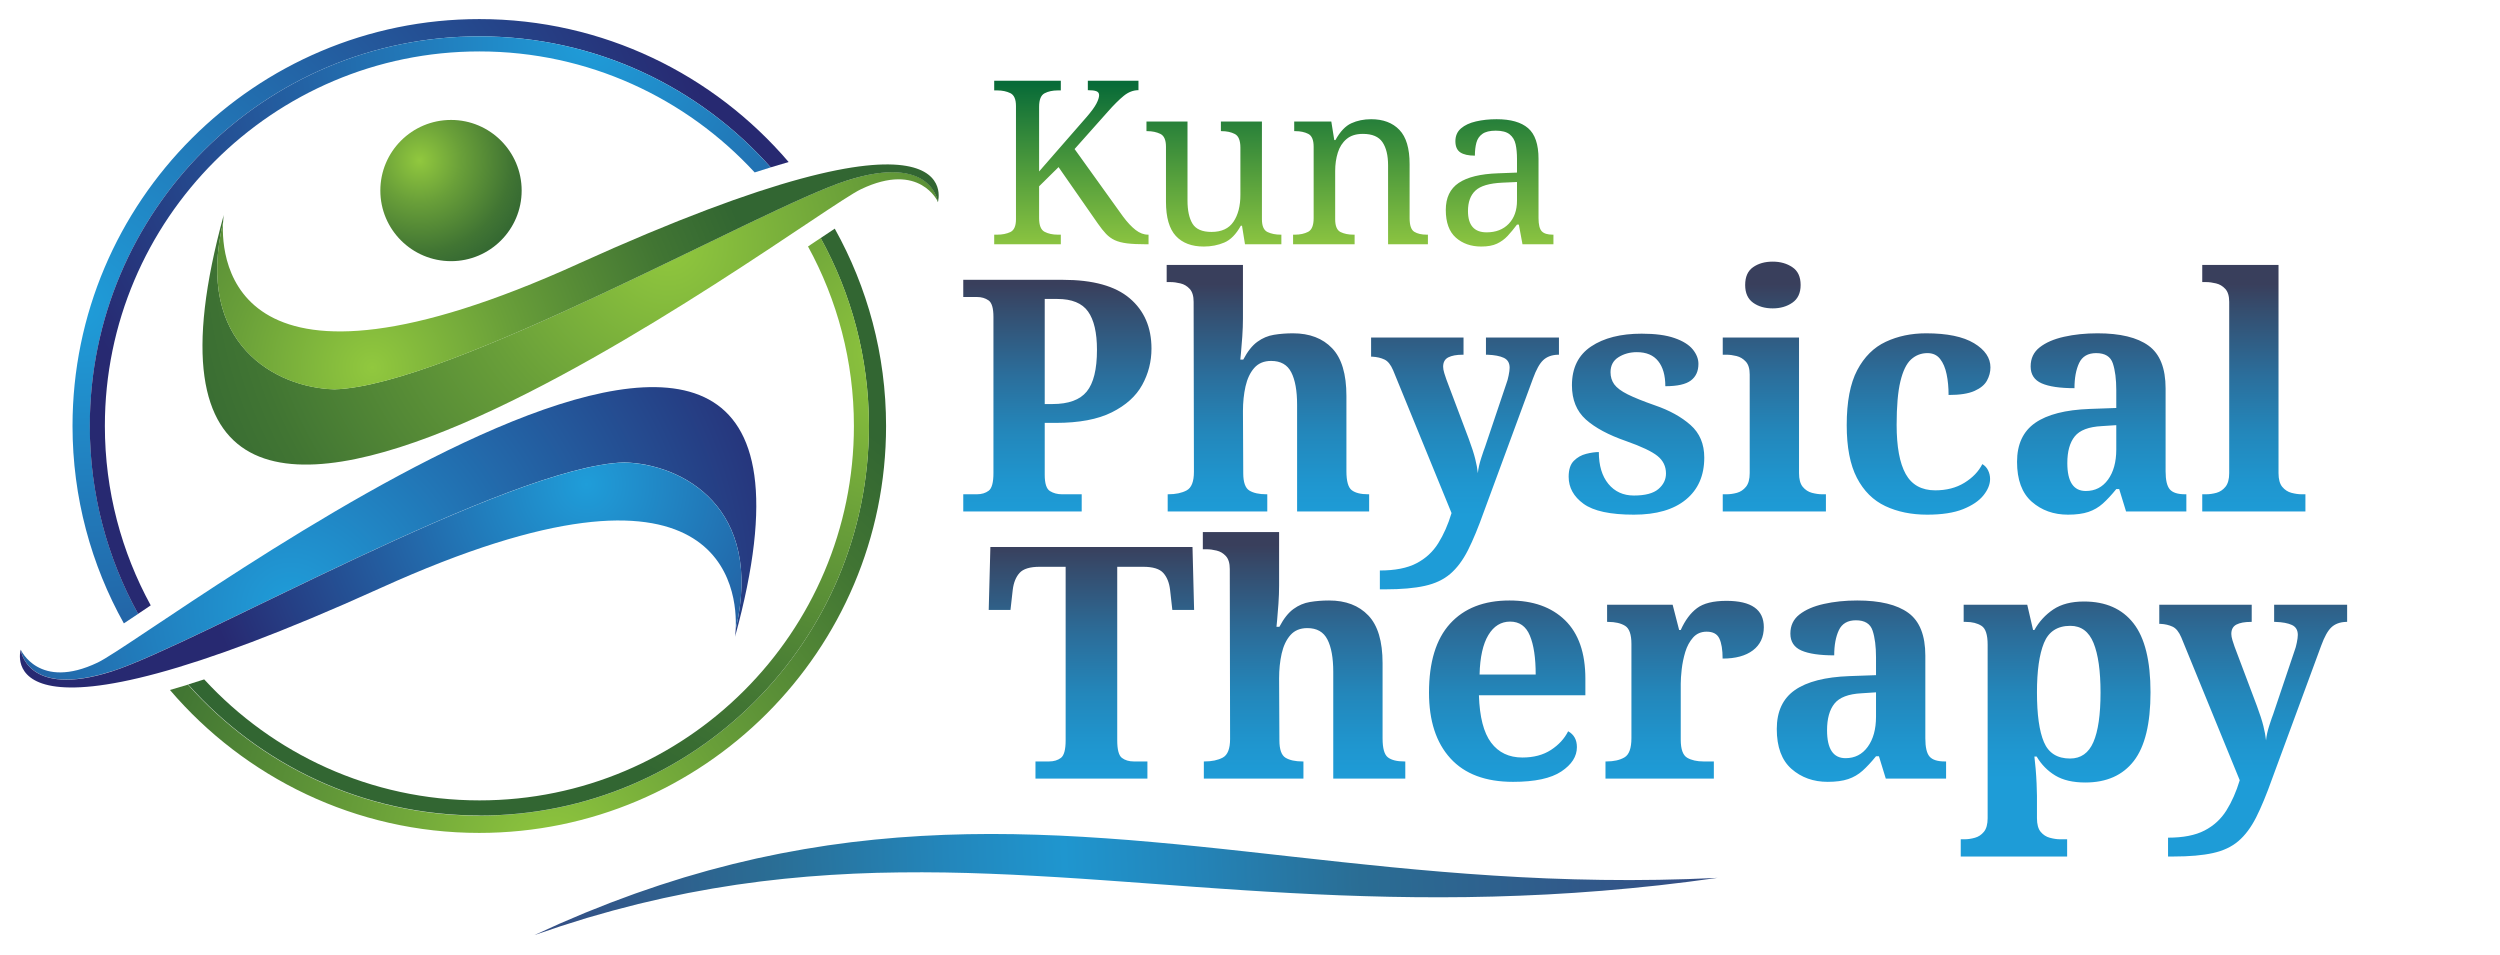
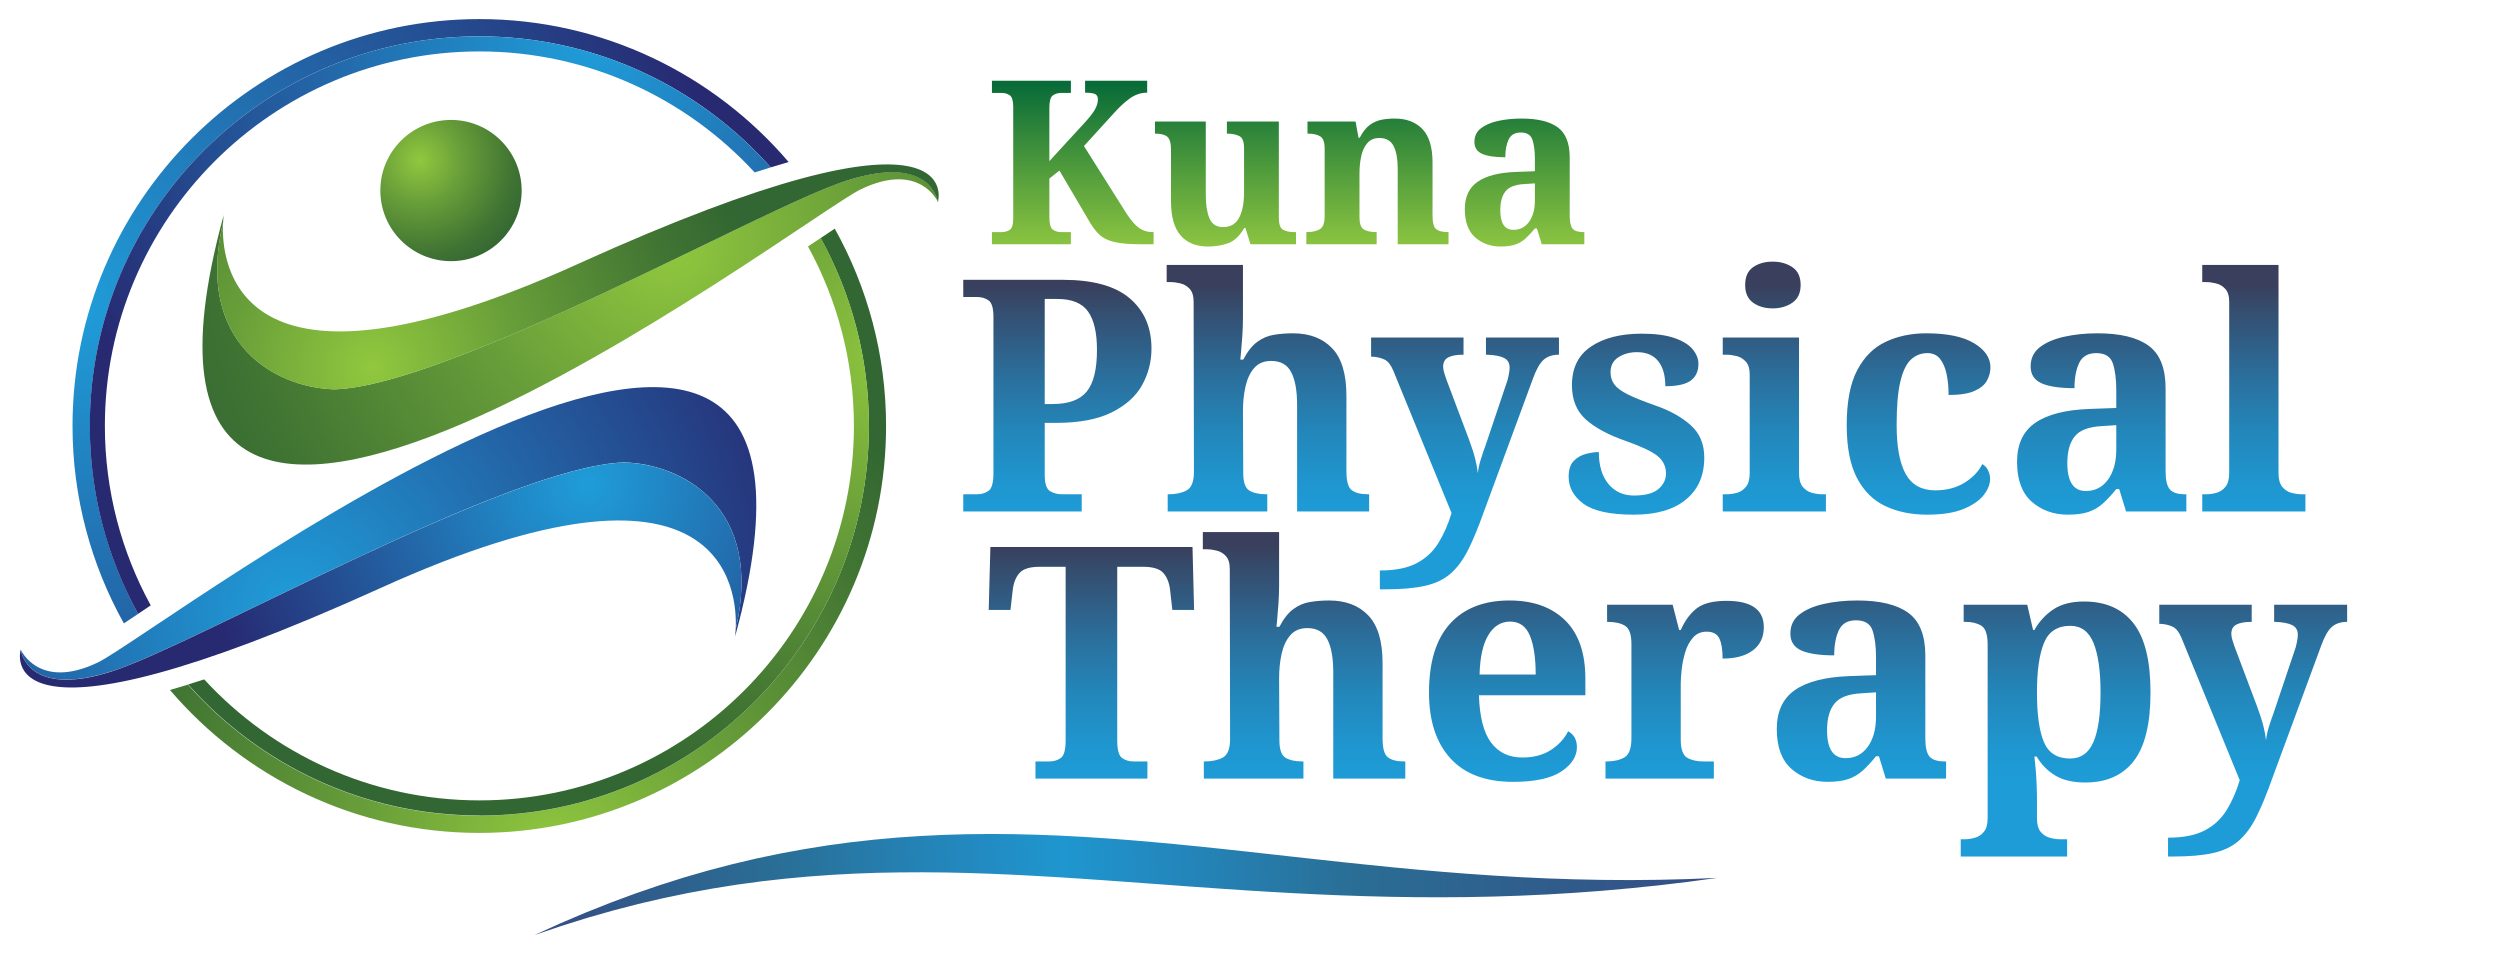
<svg xmlns="http://www.w3.org/2000/svg" xmlns:xlink="http://www.w3.org/1999/xlink" viewBox="0 0 655 250">
  <g id="text-layer" transform="translate(250 14)">
    <defs>
      <style type="text/css">
        @font-face {
          font-family: 'Cinzel';
          font-style: normal;
          font-weight: 500;
          font-display: swap;
          src: url('https://fonts.gstatic.com/s/cinzel/v26/8vIU7ww63mVu7gtR-kwKxNvkNOjw-uTnTYo.ttf') format('truetype');
        }
        @font-face {
          font-family: 'Cinzel';
          font-style: normal;
          font-weight: 600;
          font-display: swap;
          src: url('https://fonts.gstatic.com/s/cinzel/v26/8vIU7ww63mVu7gtR-kwKxNvkNOjw-gjgTYo.ttf') format('truetype');
        }
        @font-face {
          font-family: 'Cinzel';
          font-style: normal;
          font-weight: 700;
          font-display: swap;
          src: url('https://fonts.gstatic.com/s/cinzel/v26/8vIU7ww63mVu7gtR-kwKxNvkNOjw-jHgTYo.ttf') format('truetype');
        }
        text {
          font-family: 'Cinzel', serif;
          font-optical-sizing: auto;
          font-style: normal;
        }
      </style>
      <linearGradient id="wordmark-green-gradient" gradientUnits="userSpaceOnUse" x1="95.29" y1="8" x2="95.29" y2="50.78">
        <stop offset="0" stop-color="#086b38" />
        <stop offset=".52" stop-color="#4f9b3c" />
        <stop offset="1" stop-color="#8dc541" />
      </linearGradient>
      <linearGradient id="wordmark-blue-gradient-physical" gradientUnits="userSpaceOnUse" x1="202.73" y1="60.5" x2="202.73" y2="121.11">
        <stop offset="0" stop-color="#393f5c" />
        <stop offset=".1" stop-color="#354c6d" />
        <stop offset=".39" stop-color="#2b6e9b" />
        <stop offset=".64" stop-color="#2387bb" />
        <stop offset=".86" stop-color="#1f96cf" />
        <stop offset="1" stop-color="#1e9cd7" />
      </linearGradient>
      <linearGradient id="wordmark-blue-gradient-therapy" gradientUnits="userSpaceOnUse" x1="199.83" y1="128.89" x2="199.83" y2="190">
        <stop offset="0" stop-color="#393f5c" />
        <stop offset=".1" stop-color="#354c6d" />
        <stop offset=".39" stop-color="#2b6e9b" />
        <stop offset=".64" stop-color="#2387bb" />
        <stop offset=".86" stop-color="#1f96cf" />
        <stop offset="1" stop-color="#1e9cd7" />
      </linearGradient>
    </defs>
-     <text fill="url(#wordmark-green-gradient)" font-size="60" x="8.2" y="50" font-weight="500">Kuna</text>
+     <text fill="url(#wordmark-green-gradient)" font-size="60" x="8.2" y="50" font-weight="550">Kuna</text>
    <text fill="url(#wordmark-blue-gradient-physical)" font-size="85" x="0" y="120" font-weight="600">Physical</text>
    <text fill="url(#wordmark-blue-gradient-therapy)" font-size="85" x="8.2" y="190" font-weight="600">Therapy</text>
  </g>
  <g id="icon-layer" transform="translate(5 5) scale(2.5)">
    <defs>
      <style>
        .cls-1 {
          fill: url(#radial-gradient-9);
        }

        .cls-2 {
          fill: url(#radial-gradient-5);
        }

        .cls-3 {
          fill: url(#radial-gradient);
        }

        .cls-4 {
          fill: url(#radial-gradient-3);
        }

        .cls-5 {
          fill: url(#radial-gradient-8);
        }

        .cls-6 {
          fill: url(#radial-gradient-2);
        }

        .cls-7 {
          fill: url(#radial-gradient-4);
        }

        .cls-8 {
          fill: url(#radial-gradient-6);
        }

        .cls-9 {
          fill: url(#radial-gradient-7);
        }
      </style>
      <radialGradient gradientUnits="userSpaceOnUse" r="12.32" fy="14.8" fx="41.98" cy="14.8" cx="41.98" id="radial-gradient">
        <stop stop-color="#91c83e" offset="0" />
        <stop stop-color="#699f39" offset=".36" />
        <stop stop-color="#417533" offset=".78" />
        <stop stop-color="#326632" offset="1" />
      </radialGradient>
      <radialGradient xlink:href="#radial-gradient" r="57.26" fy="23.62" fx="67.99" cy="23.62" cx="67.99" id="radial-gradient-2" />
      <radialGradient xlink:href="#radial-gradient" r="41.41" fy="36.52" fx="37" cy="36.52" cx="37" id="radial-gradient-3" />
      <radialGradient gradientUnits="userSpaceOnUse" gradientTransform="translate(412.17 179.74) rotate(-180)" r="57.26" fy="118.09" fx="383.69" cy="118.09" cx="383.69" id="radial-gradient-4">
        <stop stop-color="#1f9dd9" offset="0" />
        <stop stop-color="#272971" offset="1" />
      </radialGradient>
      <radialGradient xlink:href="#radial-gradient-4" r="41.41" fy="130.99" fx="352.71" cy="130.99" cx="352.71" id="radial-gradient-5" />
      <radialGradient xlink:href="#radial-gradient-4" gradientTransform="matrix(1,0,0,1,0,0)" r="68.98" fy="30.26" fx="6.39" cy="30.26" cx="6.39" id="radial-gradient-6" />
      <radialGradient xlink:href="#radial-gradient-4" gradientTransform="matrix(1,0,0,1,0,0)" r="59.97" fy="2.37" fx="59.73" cy="2.37" cx="59.73" id="radial-gradient-7" />
      <radialGradient xlink:href="#radial-gradient" r="55.35" fy="87.75" fx="56.08" cy="87.75" cx="56.08" id="radial-gradient-8" />
      <radialGradient xlink:href="#radial-gradient" r="51.53" fy="35.13" fx="92.25" cy="35.13" cx="92.25" id="radial-gradient-9" />
    </defs>
    <g>
      <g>
        <path d="M37.86,17.97c0,4.09,3.32,7.4,7.41,7.4s7.4-3.32,7.4-7.4-3.31-7.4-7.4-7.4-7.41,3.31-7.41,7.4Z" class="cls-3" />
        <path d="M86.74,16.92c-8.99,2.88-41.65,21.54-53.69,21.88-6.11-.16-14.66-4.73-11.67-17.5.02-.49.07-.78.07-.78-16.16,58.97,60.58.27,66.78-2.69,6.19-2.96,8.08,1.35,8.08,1.35,0,0-.57-5.15-9.56-2.26Z" class="cls-6" />
        <path d="M58.6,25.65c-36.33,16.47-37.43-.41-37.23-4.34-2.98,12.77,5.57,17.34,11.67,17.5,12.05-.34,44.7-19,53.69-21.88,8.99-2.88,9.56,2.26,9.56,2.26,0,0,3.7-12.3-37.7,6.46Z" class="cls-4" />
      </g>
      <g>
        <path d="M9.73,68.35c8.99-2.89,41.65-21.55,53.69-21.89,6.11.16,14.66,4.73,11.68,17.5-.02.49-.07.78-.07.78,16.16-58.97-60.59-.27-66.78,2.69-6.19,2.96-8.08-1.35-8.08-1.35,0,0,.57,5.15,9.56,2.26Z" class="cls-7" />
        <path d="M37.87,59.63c36.33-16.47,37.43.41,37.23,4.34,2.98-12.77-5.57-17.34-11.68-17.5-12.04.34-44.7,19-53.69,21.89C.74,71.24.17,66.09.17,66.09c0,0-3.7,12.3,37.7-6.46Z" class="cls-2" />
      </g>
    </g>
    <path d="M48.24,1.81c12.15,0,23.05,5.31,30.53,13.73.64-.2,1.27-.38,1.88-.56C72.82,5.82,61.2,0,48.24,0,24.72,0,5.6,19.13,5.6,42.64c0,7.5,1.96,14.56,5.38,20.69.47-.31.98-.65,1.5-1-3.22-5.84-5.06-12.55-5.06-19.69C7.41,20.09,25.69,1.81,48.24,1.81Z" class="cls-8" />
    <path d="M13.8,61.45c-3.06-5.59-4.81-12-4.81-18.81C8.99,21,26.6,3.39,48.24,3.39c11.4,0,21.67,4.89,28.85,12.68.57-.19,1.13-.36,1.68-.53C71.28,7.12,60.38,1.81,48.24,1.81,25.69,1.81,7.41,20.09,7.41,42.64c0,7.14,1.84,13.85,5.06,19.69.2-.13.4-.26.6-.4.24-.16.48-.32.73-.49Z" class="cls-9" />
    <path d="M85.5,21.95c-.47.31-.98.65-1.5,1,3.22,5.84,5.06,12.55,5.06,19.7,0,22.55-18.28,40.83-40.83,40.83-12.15,0-23.05-5.31-30.53-13.73-.64.2-1.27.38-1.89.56,7.83,9.16,19.45,14.98,32.41,14.98,23.51,0,42.64-19.13,42.64-42.64,0-7.5-1.96-14.56-5.38-20.69Z" class="cls-5" />
    <path d="M48.24,83.47c22.55,0,40.83-18.28,40.83-40.83,0-7.14-1.84-13.85-5.06-19.7-.2.13-.4.26-.6.4-.24.16-.49.32-.73.49,3.06,5.59,4.81,12,4.81,18.81,0,21.64-17.6,39.24-39.24,39.24-11.4,0-21.68-4.89-28.85-12.68-.57.19-1.13.36-1.68.53,7.48,8.42,18.38,13.73,30.53,13.73Z" class="cls-1" />
  </g>
  <g id="underline-layer">
    <defs>
      <linearGradient id="swoosh-linear-gradient" gradientUnits="userSpaceOnUse" x1="140" y1="245" x2="450" y2="230">
        <stop offset="0%" stop-color="#354d84" />
        <stop offset="20%" stop-color="#2a6d94" />
        <stop offset="35%" stop-color="#2386bb" />
        <stop offset="45%" stop-color="#1f96cf" />
        <stop offset="55%" stop-color="#2386bb" />
        <stop offset="70%" stop-color="#2a6d94" />
        <stop offset="100%" stop-color="#354d84" />
      </linearGradient>
    </defs>
    <path id="wordmark-swoosh" fill="url(#swoosh-linear-gradient)" d="M 140 245 L 146.96 242.64 L 153.81 240.49 L 160.57 238.57 L 167.23 236.84 L 173.8 235.32 L 180.28 233.97 L 186.68 232.8 L 193.01 231.79 L 199.27 230.94 L 205.46 230.24 L 211.59 229.67 L 217.67 229.23 L 223.71 228.9 L 229.71 228.68 L 235.67 228.57 L 241.61 228.54 L 247.54 228.59 L 253.44 228.72 L 259.35 228.92 L 265.25 229.17 L 271.16 229.48 L 277.08 229.82 L 283.03 230.2 L 288.99 230.61 L 294.98 231.04 L 301.01 231.48 L 307.08 231.92 L 313.18 232.37 L 319.34 232.8 L 325.54 233.22 L 331.81 233.61 L 338.13 233.97 L 344.51 234.29 L 350.96 234.57 L 357.48 234.79 L 364.07 234.96 L 370.74 235.06 L 377.48 235.09 L 384.31 235.04 L 391.22 234.9 L 398.22 234.67 L 405.32 234.35 L 412.5 233.92 L 419.79 233.38 L 427.18 232.72 L 434.68 231.95 L 442.28 231.04 L 450 230 L 442.22 230.32 L 434.58 230.51 L 427.08 230.58 L 419.69 230.53 L 412.43 230.38 L 405.29 230.14 L 398.26 229.81 L 391.32 229.4 L 384.49 228.93 L 377.75 228.4 L 371.1 227.82 L 364.52 227.2 L 358.03 226.54 L 351.59 225.87 L 345.22 225.17 L 338.91 224.48 L 332.65 223.78 L 326.43 223.09 L 320.25 222.42 L 314.1 221.78 L 307.99 221.17 L 301.89 220.61 L 295.82 220.09 L 289.76 219.64 L 283.71 219.25 L 277.67 218.93 L 271.63 218.7 L 265.59 218.55 L 259.54 218.5 L 253.49 218.56 L 247.43 218.73 L 241.35 219.02 L 235.26 219.43 L 229.15 219.98 L 223.01 220.66 L 216.86 221.49 L 210.68 222.48 L 204.46 223.62 L 198.22 224.92 L 191.94 226.4 L 185.63 228.05 L 179.27 229.88 L 172.86 231.91 L 166.41 234.12 L 159.9 236.53 L 153.33 239.14 L 146.7 241.96 L 140 245 Z" />
  </g>
</svg>
